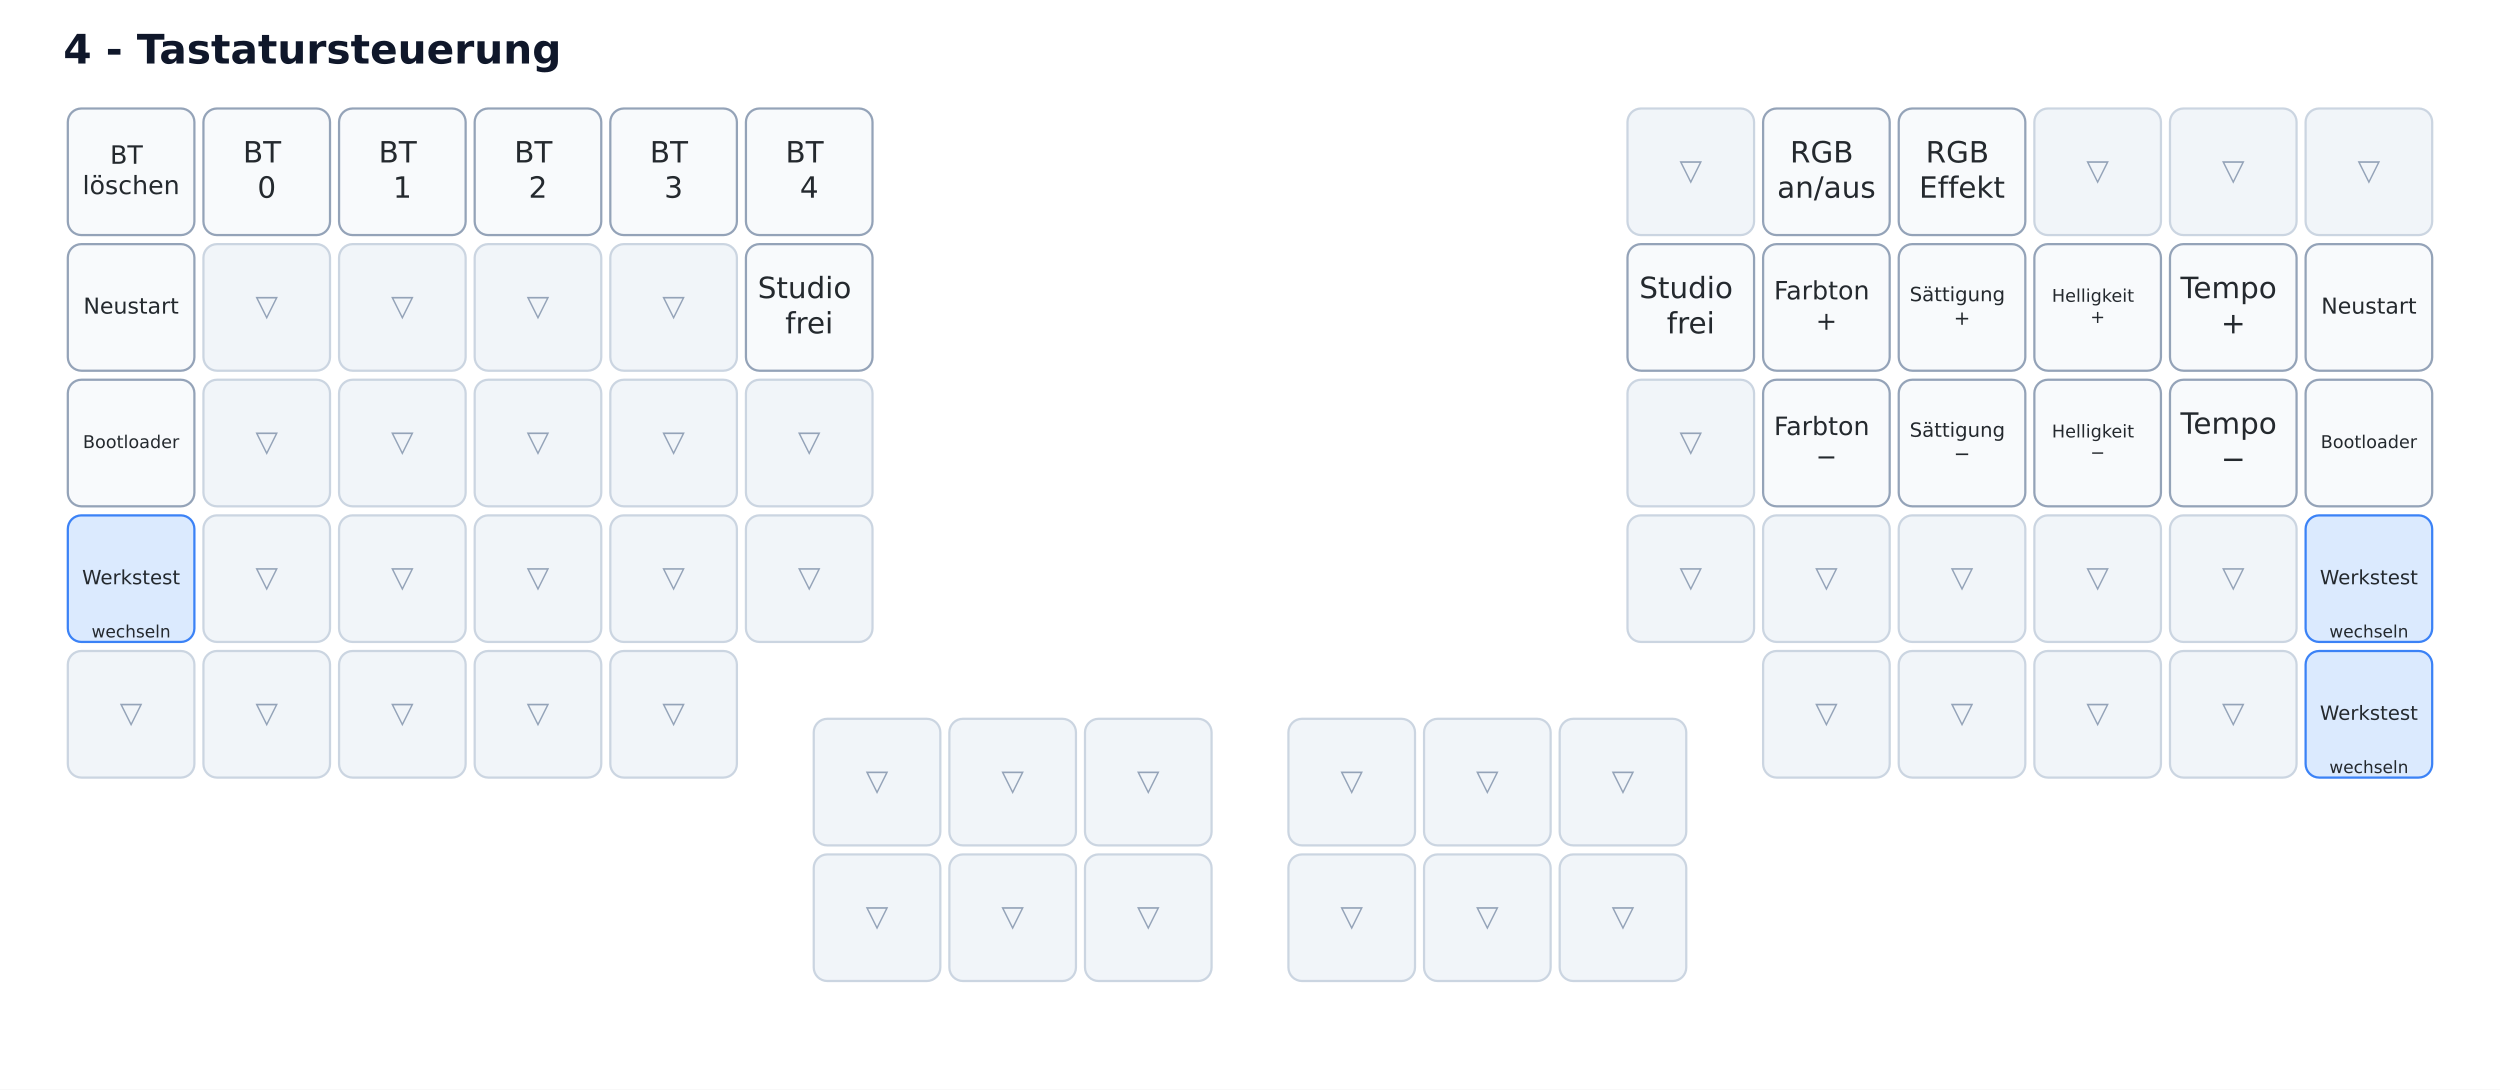
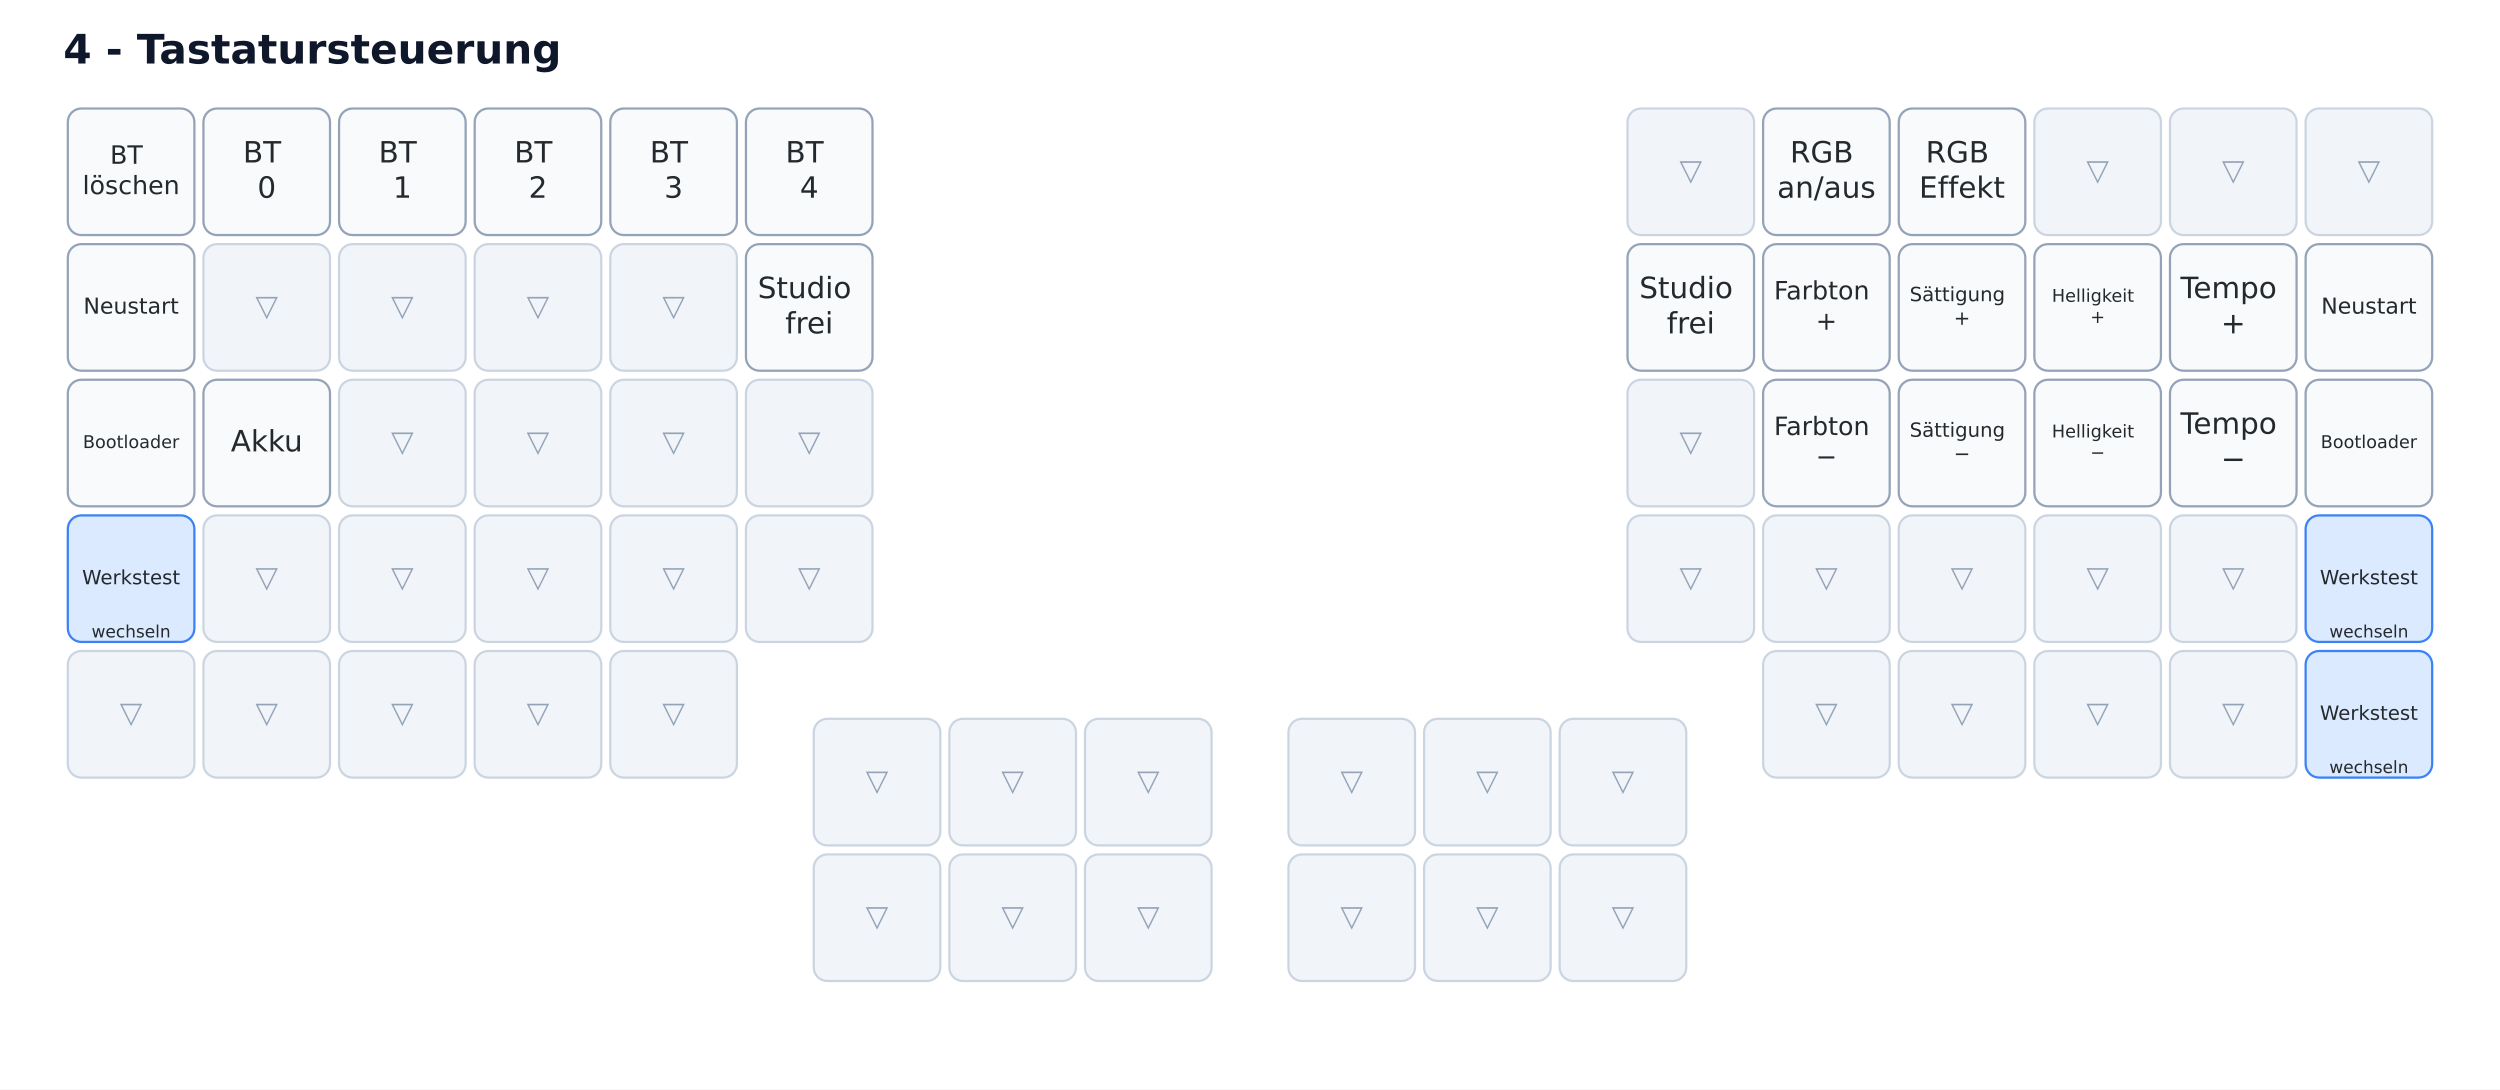
<svg xmlns="http://www.w3.org/2000/svg" width="1106" height="482" viewBox="0 0 1106 482" class="keymap">
  <rect width="100%" height="100%" fill="white" />
  <style>/* inherit to force styles through use tags */
svg path {
    fill: inherit;
}

/* font and background color specifications */
svg.keymap {
    font-family: SFMono-Regular,Consolas,Liberation Mono,Menlo,monospace;
    font-size: 14px;
    font-kerning: normal;
    text-rendering: optimizeLegibility;
    fill: #24292e;
}

/* default key styling */
rect.key {
    fill: #f6f8fa;
}

rect.key, rect.combo {
    stroke: #c9cccf;
    stroke-width: 1;
}

/* default key side styling, only used is draw_key_sides is set */
rect.side {
    filter: brightness(90%);
}

/* color accent for combo boxes */
rect.combo, rect.combo-separate {
    fill: #cdf;
}

/* color accent for held keys */
rect.held, rect.combo.held {
    fill: #fdd;
}

/* color accent for ghost (optional) keys */
rect.ghost, rect.combo.ghost {
    stroke-dasharray: 4, 4;
    stroke-width: 2;
}

text {
    text-anchor: middle;
    dominant-baseline: middle;
}

/* styling for layer labels */
text.label {
    font-weight: bold;
    text-anchor: start;
    stroke: white;
    stroke-width: 4;
    paint-order: stroke;
}

/* styling for optional footer */
text.footer {
    text-anchor: end;
    dominant-baseline: auto;
    stroke: white;
    stroke-width: 4;
    paint-order: stroke;
}

/* styling for combo tap, and key non-tap label text */
text.combo, text.hold, text.shifted, text.left, text.right, text.tl, text.tr, text.bl, text.br {
    font-size: 11px;
}

text.hold, text.bl, text.br {
    text-anchor: middle;
    dominant-baseline: auto;
}

text.shifted, text.tl, text.tr {
    text-anchor: middle;
    dominant-baseline: hanging;
}

text.left, text.tl, text.bl {
    text-anchor: start;
}

text.right, text.tr, text.br {
    text-anchor: end;
}

text.layer-activator {
    text-decoration: underline;
}

/* styling for hold/shifted label text in combo box */
text.combo.hold, text.combo.shifted, text.combo.left, text.combo.right {
    font-size: 8px;
}

/* lighter symbol for transparent keys */
text.trans {
    fill: #7b7e81;
}

/* styling for combo dendrons */
path.combo {
    stroke-width: 1;
    stroke: gray;
    fill: none;
}

/* Start Tabler Icons Cleanup */
/* cannot use height/width with glyphs */
.icon-tabler &gt; path {
    fill: inherit;
    stroke: inherit;
    stroke-width: 2;
}
/* hide tabler's default box */
.icon-tabler &gt; path[stroke="none"][fill="none"] {
    visibility: hidden;
}
/* End Tabler Icons Cleanup */


svg.keymap { font-family: 'DejaVu Sans', sans-serif; font-size: 13px; }
rect.key { fill: #f8fafc; stroke: #94a3b8; }
rect.layer { fill: #dbeafe; stroke: #3b82f6; }
rect.mouse { fill: #dcfce7; stroke: #16a34a; }
rect.trans { fill: #f1f5f9; stroke: #cbd5e1; }
text.trans { fill: #94a3b8; }
text.hold, text.shifted { font-size: 10px; }
text.label { font-size: 18px; fill: #0f172a; stroke: none; }
</style>
  <g transform="translate(28, 0)" class="layer-4 - Tastatursteuerung">
    <text x="0" y="23" class="label" id="Tastatursteuerung">4 - Tastatursteuerung</text>
    <g transform="translate(0, 46)">
      <g transform="translate(30, 30)" class="key keypos-0">
        <rect rx="6" ry="6" x="-28" y="-28" width="56" height="56" class="key" />
        <text x="0" y="0" class="key tap">
          <tspan x="0" dy="-0.6em" style="font-size: 86%">BT</tspan>
          <tspan x="0" dy="1.2em" style="font-size: 86%">löschen</tspan>
        </text>
      </g>
      <g transform="translate(90, 30)" class="key keypos-1">
        <rect rx="6" ry="6" x="-28" y="-28" width="56" height="56" class="key" />
        <text x="0" y="0" class="key tap">
          <tspan x="0" dy="-0.6em">BT</tspan>
          <tspan x="0" dy="1.2em">0</tspan>
        </text>
      </g>
      <g transform="translate(150, 30)" class="key keypos-2">
        <rect rx="6" ry="6" x="-28" y="-28" width="56" height="56" class="key" />
        <text x="0" y="0" class="key tap">
          <tspan x="0" dy="-0.6em">BT</tspan>
          <tspan x="0" dy="1.2em">1</tspan>
        </text>
      </g>
      <g transform="translate(210, 30)" class="key keypos-3">
        <rect rx="6" ry="6" x="-28" y="-28" width="56" height="56" class="key" />
        <text x="0" y="0" class="key tap">
          <tspan x="0" dy="-0.6em">BT</tspan>
          <tspan x="0" dy="1.2em">2</tspan>
        </text>
      </g>
      <g transform="translate(270, 30)" class="key keypos-4">
        <rect rx="6" ry="6" x="-28" y="-28" width="56" height="56" class="key" />
        <text x="0" y="0" class="key tap">
          <tspan x="0" dy="-0.6em">BT</tspan>
          <tspan x="0" dy="1.2em">3</tspan>
        </text>
      </g>
      <g transform="translate(330, 30)" class="key keypos-5">
        <rect rx="6" ry="6" x="-28" y="-28" width="56" height="56" class="key" />
        <text x="0" y="0" class="key tap">
          <tspan x="0" dy="-0.6em">BT</tspan>
          <tspan x="0" dy="1.2em">4</tspan>
        </text>
      </g>
      <g transform="translate(720, 30)" class="key trans keypos-6">
        <rect rx="6" ry="6" x="-28" y="-28" width="56" height="56" class="key trans" />
        <text x="0" y="0" class="key trans tap">▽</text>
      </g>
      <g transform="translate(780, 30)" class="key keypos-7">
        <rect rx="6" ry="6" x="-28" y="-28" width="56" height="56" class="key" />
        <text x="0" y="0" class="key tap">
          <tspan x="0" dy="-0.6em">RGB</tspan>
          <tspan x="0" dy="1.2em">an/aus</tspan>
        </text>
      </g>
      <g transform="translate(840, 30)" class="key keypos-8">
        <rect rx="6" ry="6" x="-28" y="-28" width="56" height="56" class="key" />
        <text x="0" y="0" class="key tap">
          <tspan x="0" dy="-0.6em">RGB</tspan>
          <tspan x="0" dy="1.2em">Effekt</tspan>
        </text>
      </g>
      <g transform="translate(900, 30)" class="key trans keypos-9">
        <rect rx="6" ry="6" x="-28" y="-28" width="56" height="56" class="key trans" />
        <text x="0" y="0" class="key trans tap">▽</text>
      </g>
      <g transform="translate(960, 30)" class="key trans keypos-10">
        <rect rx="6" ry="6" x="-28" y="-28" width="56" height="56" class="key trans" />
        <text x="0" y="0" class="key trans tap">▽</text>
      </g>
      <g transform="translate(1020, 30)" class="key trans keypos-11">
        <rect rx="6" ry="6" x="-28" y="-28" width="56" height="56" class="key trans" />
        <text x="0" y="0" class="key trans tap">▽</text>
      </g>
      <g transform="translate(30, 90)" class="key keypos-12">
        <rect rx="6" ry="6" x="-28" y="-28" width="56" height="56" class="key" />
        <text x="0" y="0" class="key tap">
          <tspan style="font-size: 75%">Neustart</tspan>
        </text>
      </g>
      <g transform="translate(90, 90)" class="key trans keypos-13">
        <rect rx="6" ry="6" x="-28" y="-28" width="56" height="56" class="key trans" />
        <text x="0" y="0" class="key trans tap">▽</text>
      </g>
      <g transform="translate(150, 90)" class="key trans keypos-14">
        <rect rx="6" ry="6" x="-28" y="-28" width="56" height="56" class="key trans" />
        <text x="0" y="0" class="key trans tap">▽</text>
      </g>
      <g transform="translate(210, 90)" class="key trans keypos-15">
        <rect rx="6" ry="6" x="-28" y="-28" width="56" height="56" class="key trans" />
        <text x="0" y="0" class="key trans tap">▽</text>
      </g>
      <g transform="translate(270, 90)" class="key trans keypos-16">
        <rect rx="6" ry="6" x="-28" y="-28" width="56" height="56" class="key trans" />
        <text x="0" y="0" class="key trans tap">▽</text>
      </g>
      <g transform="translate(330, 90)" class="key keypos-17">
        <rect rx="6" ry="6" x="-28" y="-28" width="56" height="56" class="key" />
        <text x="0" y="0" class="key tap">
          <tspan x="0" dy="-0.6em">Studio</tspan>
          <tspan x="0" dy="1.2em">frei</tspan>
        </text>
      </g>
      <g transform="translate(720, 90)" class="key keypos-18">
        <rect rx="6" ry="6" x="-28" y="-28" width="56" height="56" class="key" />
        <text x="0" y="0" class="key tap">
          <tspan x="0" dy="-0.6em">Studio</tspan>
          <tspan x="0" dy="1.2em">frei</tspan>
        </text>
      </g>
      <g transform="translate(780, 90)" class="key keypos-19">
        <rect rx="6" ry="6" x="-28" y="-28" width="56" height="56" class="key" />
        <text x="0" y="0" class="key tap">
          <tspan x="0" dy="-0.6em" style="font-size: 86%">Farbton</tspan>
          <tspan x="0" dy="1.2em" style="font-size: 86%">+</tspan>
        </text>
      </g>
      <g transform="translate(840, 90)" class="key keypos-20">
        <rect rx="6" ry="6" x="-28" y="-28" width="56" height="56" class="key" />
        <text x="0" y="0" class="key tap">
          <tspan x="0" dy="-0.6em" style="font-size: 67%">Sättigung</tspan>
          <tspan x="0" dy="1.2em" style="font-size: 67%">+</tspan>
        </text>
      </g>
      <g transform="translate(900, 90)" class="key keypos-21">
        <rect rx="6" ry="6" x="-28" y="-28" width="56" height="56" class="key" />
        <text x="0" y="0" class="key tap">
          <tspan x="0" dy="-0.6em" style="font-size: 60%">Helligkeit</tspan>
          <tspan x="0" dy="1.2em" style="font-size: 60%">+</tspan>
        </text>
      </g>
      <g transform="translate(960, 90)" class="key keypos-22">
        <rect rx="6" ry="6" x="-28" y="-28" width="56" height="56" class="key" />
        <text x="0" y="0" class="key tap">
          <tspan x="0" dy="-0.6em">Tempo</tspan>
          <tspan x="0" dy="1.2em">+</tspan>
        </text>
      </g>
      <g transform="translate(1020, 90)" class="key keypos-23">
        <rect rx="6" ry="6" x="-28" y="-28" width="56" height="56" class="key" />
        <text x="0" y="0" class="key tap">
          <tspan style="font-size: 75%">Neustart</tspan>
        </text>
      </g>
      <g transform="translate(30, 150)" class="key keypos-24">
        <rect rx="6" ry="6" x="-28" y="-28" width="56" height="56" class="key" />
        <text x="0" y="0" class="key tap">
          <tspan style="font-size: 60%">Bootloader</tspan>
        </text>
      </g>
-       <g transform="translate(90, 150)" class="key trans keypos-25">
-         <rect rx="6" ry="6" x="-28" y="-28" width="56" height="56" class="key trans" />
-         <text x="0" y="0" class="key trans tap">▽</text>
+       <g transform="translate(90, 150)" class="key keypos-25">
+         <rect rx="6" ry="6" x="-28" y="-28" width="56" height="56" class="key" />
+         <text x="0" y="0" class="key tap">Akku</text>
      </g>
      <g transform="translate(150, 150)" class="key trans keypos-26">
        <rect rx="6" ry="6" x="-28" y="-28" width="56" height="56" class="key trans" />
        <text x="0" y="0" class="key trans tap">▽</text>
      </g>
      <g transform="translate(210, 150)" class="key trans keypos-27">
        <rect rx="6" ry="6" x="-28" y="-28" width="56" height="56" class="key trans" />
        <text x="0" y="0" class="key trans tap">▽</text>
      </g>
      <g transform="translate(270, 150)" class="key trans keypos-28">
        <rect rx="6" ry="6" x="-28" y="-28" width="56" height="56" class="key trans" />
        <text x="0" y="0" class="key trans tap">▽</text>
      </g>
      <g transform="translate(330, 150)" class="key trans keypos-29">
        <rect rx="6" ry="6" x="-28" y="-28" width="56" height="56" class="key trans" />
        <text x="0" y="0" class="key trans tap">▽</text>
      </g>
      <g transform="translate(720, 150)" class="key trans keypos-30">
        <rect rx="6" ry="6" x="-28" y="-28" width="56" height="56" class="key trans" />
        <text x="0" y="0" class="key trans tap">▽</text>
      </g>
      <g transform="translate(780, 150)" class="key keypos-31">
        <rect rx="6" ry="6" x="-28" y="-28" width="56" height="56" class="key" />
        <text x="0" y="0" class="key tap">
          <tspan x="0" dy="-0.6em" style="font-size: 86%">Farbton</tspan>
          <tspan x="0" dy="1.2em" style="font-size: 86%">−</tspan>
        </text>
      </g>
      <g transform="translate(840, 150)" class="key keypos-32">
        <rect rx="6" ry="6" x="-28" y="-28" width="56" height="56" class="key" />
        <text x="0" y="0" class="key tap">
          <tspan x="0" dy="-0.6em" style="font-size: 67%">Sättigung</tspan>
          <tspan x="0" dy="1.2em" style="font-size: 67%">−</tspan>
        </text>
      </g>
      <g transform="translate(900, 150)" class="key keypos-33">
        <rect rx="6" ry="6" x="-28" y="-28" width="56" height="56" class="key" />
        <text x="0" y="0" class="key tap">
          <tspan x="0" dy="-0.6em" style="font-size: 60%">Helligkeit</tspan>
          <tspan x="0" dy="1.2em" style="font-size: 60%">−</tspan>
        </text>
      </g>
      <g transform="translate(960, 150)" class="key keypos-34">
        <rect rx="6" ry="6" x="-28" y="-28" width="56" height="56" class="key" />
        <text x="0" y="0" class="key tap">
          <tspan x="0" dy="-0.6em">Tempo</tspan>
          <tspan x="0" dy="1.2em">−</tspan>
        </text>
      </g>
      <g transform="translate(1020, 150)" class="key keypos-35">
        <rect rx="6" ry="6" x="-28" y="-28" width="56" height="56" class="key" />
        <text x="0" y="0" class="key tap">
          <tspan style="font-size: 60%">Bootloader</tspan>
        </text>
      </g>
      <g transform="translate(30, 210)" class="key layer keypos-36">
        <rect rx="6" ry="6" x="-28" y="-28" width="56" height="56" class="key layer" />
        <text x="0" y="0" class="key layer tap">
          <tspan style="font-size: 67%">Werkstest</tspan>
        </text>
        <text x="0" y="26" class="key layer hold">
          <tspan style="font-size: 75%">wechseln</tspan>
        </text>
      </g>
      <g transform="translate(90, 210)" class="key trans keypos-37">
        <rect rx="6" ry="6" x="-28" y="-28" width="56" height="56" class="key trans" />
        <text x="0" y="0" class="key trans tap">▽</text>
      </g>
      <g transform="translate(150, 210)" class="key trans keypos-38">
        <rect rx="6" ry="6" x="-28" y="-28" width="56" height="56" class="key trans" />
        <text x="0" y="0" class="key trans tap">▽</text>
      </g>
      <g transform="translate(210, 210)" class="key trans keypos-39">
        <rect rx="6" ry="6" x="-28" y="-28" width="56" height="56" class="key trans" />
        <text x="0" y="0" class="key trans tap">▽</text>
      </g>
      <g transform="translate(270, 210)" class="key trans keypos-40">
        <rect rx="6" ry="6" x="-28" y="-28" width="56" height="56" class="key trans" />
        <text x="0" y="0" class="key trans tap">▽</text>
      </g>
      <g transform="translate(330, 210)" class="key trans keypos-41">
        <rect rx="6" ry="6" x="-28" y="-28" width="56" height="56" class="key trans" />
        <text x="0" y="0" class="key trans tap">▽</text>
      </g>
      <g transform="translate(720, 210)" class="key trans keypos-42">
        <rect rx="6" ry="6" x="-28" y="-28" width="56" height="56" class="key trans" />
        <text x="0" y="0" class="key trans tap">▽</text>
      </g>
      <g transform="translate(780, 210)" class="key trans keypos-43">
        <rect rx="6" ry="6" x="-28" y="-28" width="56" height="56" class="key trans" />
        <text x="0" y="0" class="key trans tap">▽</text>
      </g>
      <g transform="translate(840, 210)" class="key trans keypos-44">
        <rect rx="6" ry="6" x="-28" y="-28" width="56" height="56" class="key trans" />
        <text x="0" y="0" class="key trans tap">▽</text>
      </g>
      <g transform="translate(900, 210)" class="key trans keypos-45">
        <rect rx="6" ry="6" x="-28" y="-28" width="56" height="56" class="key trans" />
        <text x="0" y="0" class="key trans tap">▽</text>
      </g>
      <g transform="translate(960, 210)" class="key trans keypos-46">
        <rect rx="6" ry="6" x="-28" y="-28" width="56" height="56" class="key trans" />
        <text x="0" y="0" class="key trans tap">▽</text>
      </g>
      <g transform="translate(1020, 210)" class="key layer keypos-47">
        <rect rx="6" ry="6" x="-28" y="-28" width="56" height="56" class="key layer" />
        <text x="0" y="0" class="key layer tap">
          <tspan style="font-size: 67%">Werkstest</tspan>
        </text>
        <text x="0" y="26" class="key layer hold">
          <tspan style="font-size: 75%">wechseln</tspan>
        </text>
      </g>
      <g transform="translate(30, 270)" class="key trans keypos-48">
        <rect rx="6" ry="6" x="-28" y="-28" width="56" height="56" class="key trans" />
        <text x="0" y="0" class="key trans tap">▽</text>
      </g>
      <g transform="translate(90, 270)" class="key trans keypos-49">
        <rect rx="6" ry="6" x="-28" y="-28" width="56" height="56" class="key trans" />
        <text x="0" y="0" class="key trans tap">▽</text>
      </g>
      <g transform="translate(150, 270)" class="key trans keypos-50">
        <rect rx="6" ry="6" x="-28" y="-28" width="56" height="56" class="key trans" />
        <text x="0" y="0" class="key trans tap">▽</text>
      </g>
      <g transform="translate(210, 270)" class="key trans keypos-51">
        <rect rx="6" ry="6" x="-28" y="-28" width="56" height="56" class="key trans" />
        <text x="0" y="0" class="key trans tap">▽</text>
      </g>
      <g transform="translate(270, 270)" class="key trans keypos-52">
        <rect rx="6" ry="6" x="-28" y="-28" width="56" height="56" class="key trans" />
        <text x="0" y="0" class="key trans tap">▽</text>
      </g>
      <g transform="translate(780, 270)" class="key trans keypos-53">
        <rect rx="6" ry="6" x="-28" y="-28" width="56" height="56" class="key trans" />
        <text x="0" y="0" class="key trans tap">▽</text>
      </g>
      <g transform="translate(840, 270)" class="key trans keypos-54">
        <rect rx="6" ry="6" x="-28" y="-28" width="56" height="56" class="key trans" />
        <text x="0" y="0" class="key trans tap">▽</text>
      </g>
      <g transform="translate(900, 270)" class="key trans keypos-55">
        <rect rx="6" ry="6" x="-28" y="-28" width="56" height="56" class="key trans" />
        <text x="0" y="0" class="key trans tap">▽</text>
      </g>
      <g transform="translate(960, 270)" class="key trans keypos-56">
        <rect rx="6" ry="6" x="-28" y="-28" width="56" height="56" class="key trans" />
        <text x="0" y="0" class="key trans tap">▽</text>
      </g>
      <g transform="translate(1020, 270)" class="key layer keypos-57">
        <rect rx="6" ry="6" x="-28" y="-28" width="56" height="56" class="key layer" />
        <text x="0" y="0" class="key layer tap">
          <tspan style="font-size: 67%">Werkstest</tspan>
        </text>
        <text x="0" y="26" class="key layer hold">
          <tspan style="font-size: 75%">wechseln</tspan>
        </text>
      </g>
      <g transform="translate(360, 300)" class="key trans keypos-58">
        <rect rx="6" ry="6" x="-28" y="-28" width="56" height="56" class="key trans" />
        <text x="0" y="0" class="key trans tap">▽</text>
      </g>
      <g transform="translate(420, 300)" class="key trans keypos-59">
        <rect rx="6" ry="6" x="-28" y="-28" width="56" height="56" class="key trans" />
        <text x="0" y="0" class="key trans tap">▽</text>
      </g>
      <g transform="translate(480, 300)" class="key trans keypos-60">
        <rect rx="6" ry="6" x="-28" y="-28" width="56" height="56" class="key trans" />
        <text x="0" y="0" class="key trans tap">▽</text>
      </g>
      <g transform="translate(570, 300)" class="key trans keypos-61">
        <rect rx="6" ry="6" x="-28" y="-28" width="56" height="56" class="key trans" />
        <text x="0" y="0" class="key trans tap">▽</text>
      </g>
      <g transform="translate(630, 300)" class="key trans keypos-62">
        <rect rx="6" ry="6" x="-28" y="-28" width="56" height="56" class="key trans" />
        <text x="0" y="0" class="key trans tap">▽</text>
      </g>
      <g transform="translate(690, 300)" class="key trans keypos-63">
        <rect rx="6" ry="6" x="-28" y="-28" width="56" height="56" class="key trans" />
        <text x="0" y="0" class="key trans tap">▽</text>
      </g>
      <g transform="translate(360, 360)" class="key trans keypos-64">
        <rect rx="6" ry="6" x="-28" y="-28" width="56" height="56" class="key trans" />
        <text x="0" y="0" class="key trans tap">▽</text>
      </g>
      <g transform="translate(420, 360)" class="key trans keypos-65">
        <rect rx="6" ry="6" x="-28" y="-28" width="56" height="56" class="key trans" />
        <text x="0" y="0" class="key trans tap">▽</text>
      </g>
      <g transform="translate(480, 360)" class="key trans keypos-66">
        <rect rx="6" ry="6" x="-28" y="-28" width="56" height="56" class="key trans" />
        <text x="0" y="0" class="key trans tap">▽</text>
      </g>
      <g transform="translate(570, 360)" class="key trans keypos-67">
        <rect rx="6" ry="6" x="-28" y="-28" width="56" height="56" class="key trans" />
        <text x="0" y="0" class="key trans tap">▽</text>
      </g>
      <g transform="translate(630, 360)" class="key trans keypos-68">
        <rect rx="6" ry="6" x="-28" y="-28" width="56" height="56" class="key trans" />
        <text x="0" y="0" class="key trans tap">▽</text>
      </g>
      <g transform="translate(690, 360)" class="key trans keypos-69">
        <rect rx="6" ry="6" x="-28" y="-28" width="56" height="56" class="key trans" />
        <text x="0" y="0" class="key trans tap">▽</text>
      </g>
    </g>
  </g>
</svg>
